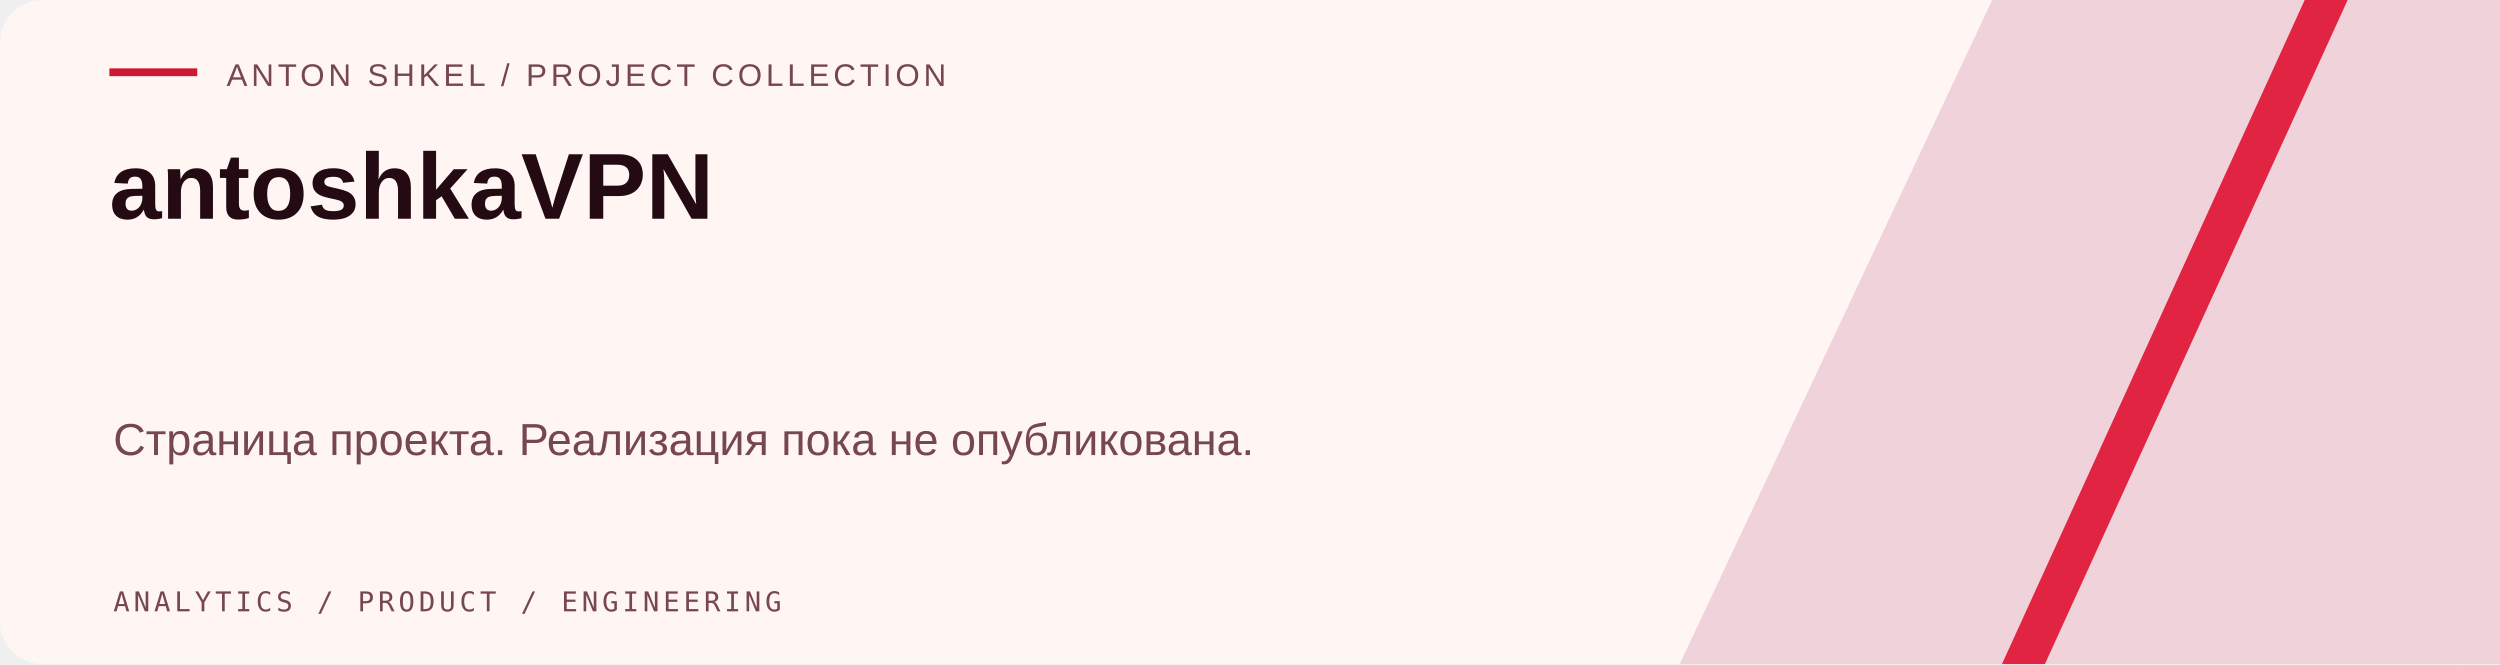
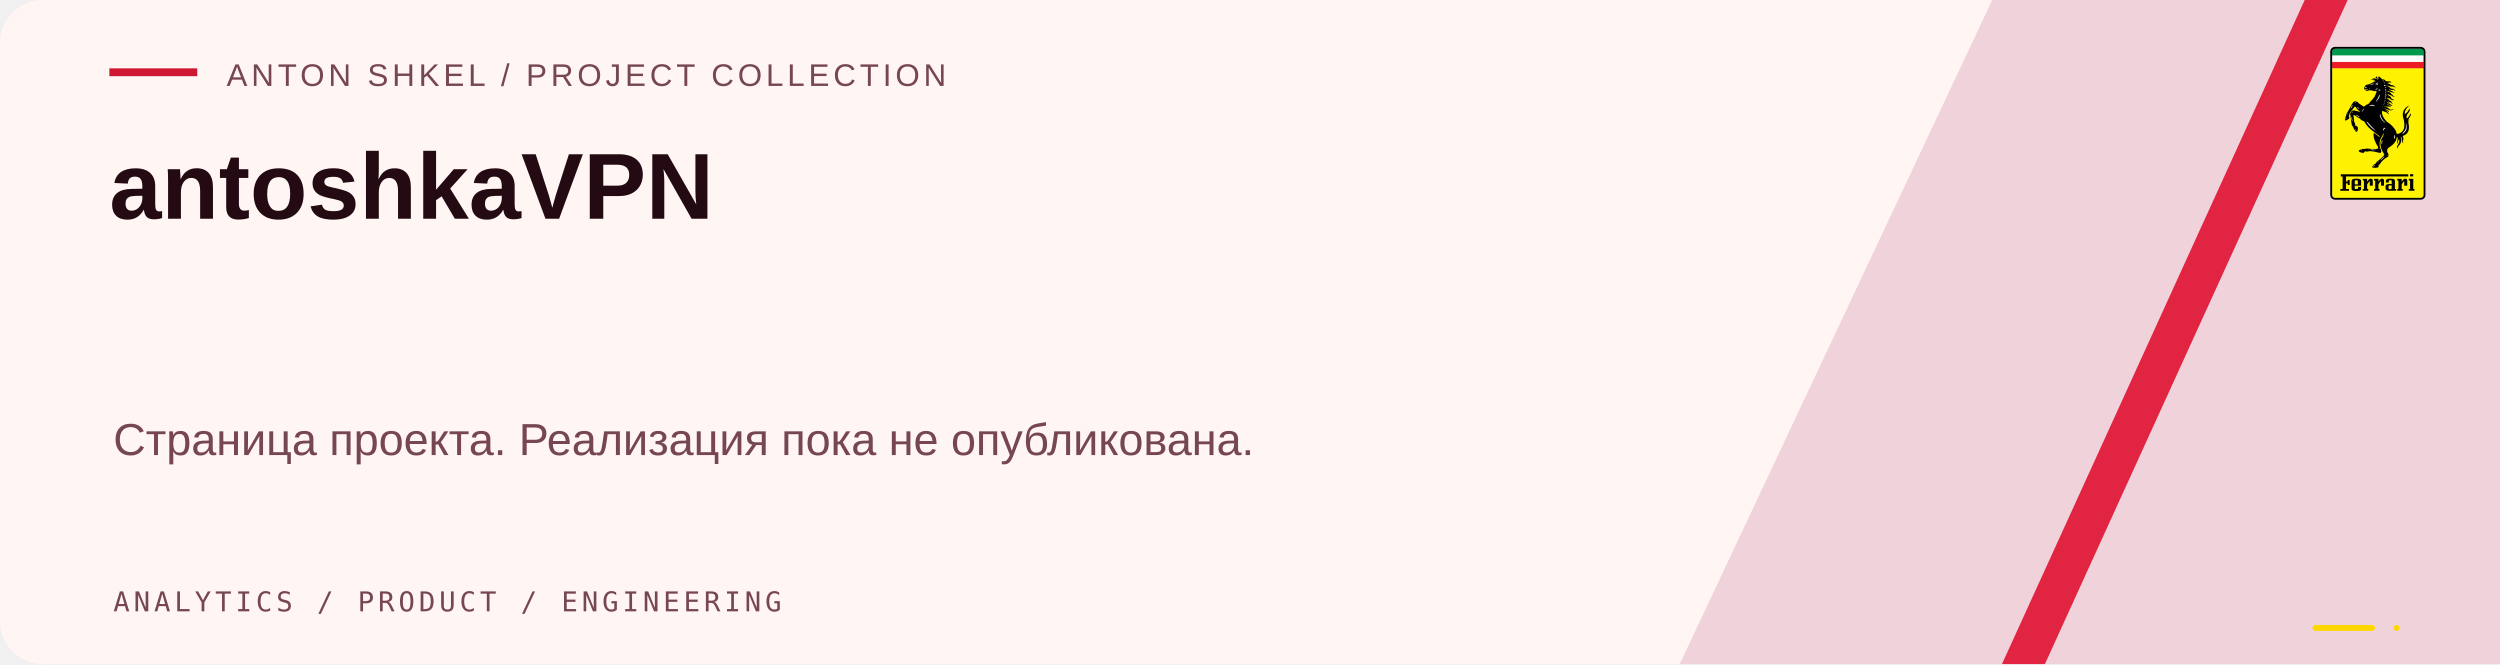
<svg xmlns="http://www.w3.org/2000/svg" width="1280" height="340" viewBox="0 0 1280 340" role="img" aria-label="antoshkaVPN">
  <rect width="1280" height="340" rx="22" fill="#fff6f4" />
  <path d="M1020 0h260v340H860z" fill="#f0d3da" />
  <path d="M1180 0h22l-155 340h-22z" fill="#e22443" />
  <rect x="56" y="35" width="45" height="4" fill="#ce1733" />
  <text x="116" y="44" fill="#764651" font-family="Segoe UI,Arial,sans-serif" font-size="16" letter-spacing="2">ANTON SHKEL / PROJECT COLLECTION</text>
  <g font-family="Segoe UI,Arial,sans-serif">
    <text x="56" y="112" font-size="48" font-weight="700" fill="#240a12">antoshkaVPN</text>
    <text x="58" y="233" font-size="23" fill="#764651">Страница проекта. Реализация пока не опубликована.</text>
  </g>
  <text x="58" y="313" font-family="Consolas,monospace" fill="#764651" font-size="14" letter-spacing="2">ANALYTICS / PRODUCT / ENGINEERING</text>
+   <g id="tifoso-badge">
+     <g transform="translate(1193 24) scale(0.1424419)">
+       <path fill="none" clip-rule="evenodd" d="M0 574.034V0l349.46.369v573.665" />
+       <path d="M325.738 0c9.509 0 17.198 7.607 17.198 17.015V532.42c0 9.4-7.689 17.015-17.198 17.015H17.753c-9.5 0-17.191-7.614-17.191-17.015V17.015C.562 7.607 8.253 0 17.753 0h307.985" fill="#FFF" />
+       <path d="M7.246 76.404h329.229V531.39c0 3.784-.646 6.123-3.198 8.661-2.77 2.753-5.2 3-9.586 3l-306.615.03c-2.416 0-4.269-.77-6.269-2.461-2.477-2.123-3.561-4.769-3.561-7.569V76.404" fill="#FFF200" />
+       <path fill="#ED1C24" d="M7.246 53.513h329.229v23.375H7.246z" />
+       <path fill="#FFF" d="M7.246 30.091h329.229v23.376H7.246z" />
+       <path d="M16.553 6.315h310.4c4.971 0 9.555 4.792 9.555 9.469v14.922H7.246l.03-13.123v-1.092c0-5.291 4.077-9.653 9.277-10.176" fill="#009A4E" />
+       <path d="M325.738 0c9.509 0 17.198 7.607 17.198 17.015V532.42c0 9.4-7.689 17.015-17.198 17.015H17.753c-9.5 0-17.191-7.614-17.191-17.015V17.015C.562 7.607 8.253 0 17.753 0h307.985m0 6.792H17.753c-5.708 0-10.322 4.584-10.322 10.223V532.42c0 5.646 4.615 10.199 10.322 10.199h307.985c5.709 0 10.323-4.553 10.323-10.199V17.015c0-5.638-4.614-10.223-10.323-10.223z" />
+       <path d="M165.692 105.28s-.208 1.984-.661 3.146c-.446 1.076-1.608 1.8-1.531 2.522.077.708.831 1.562 2 2.153 1.146.6 1.607 1.062 2.784 1.362 1.092.27 2.477 1.069 2.869.154.393-.931-.199-2.062-.861-3.146-1.154-1.892-1.738-2.354-3.438-4.954-.362-.56-.646-1.161-1.162-1.237" />
+       <path d="M157.069 309.693c.115-.339 2.838 1.385 4.253 2.216 2.977 1.784 4.315 2.845 6.946 4.814 2.085 1.585 3.092 2.4 5.185 4.2 2.568 2.215 3.953 4.107 4.646 3.677 1-1.2-1.638-4.708-3.97-6.614-2.268-1.878-4.614-3.4-6.422-4.585-2.331-1.555-2.539-1.908-6.023-4.247-3.746-2.507-6.976-5.66-6.976-5.66l-3.639-2.861-5.699-4.808-6.338-5.838-4.784-5.331s-3.723-4.553-4.315-5.431c-.6-.869-2.354-3.685-3.799-6.068-1.293-2.139-3.8-5.461-4.031-5.746-1.354-1.639-4.446-.977-8.039-3.092-4.361-2.577-5.415-4.931-5.415-4.931s-.162-.345-.331-.53c-.162-.193-.492-.431-.492-.431l-2.285-1.592-1.308-.862s-.992-.823-2.238-1.354c-1.254-.554-4.046-2.177-4.046-2.177l-4.992-3.184s-1.954-1.569-2.6-2.092c-.661-.5-1.892-1.215-1.892-1.215s-.785-.393-1.023-.408c-.238-.016-1.276-.108-1.276-.108s-.962-.254-1.939.893c-.977 1.154-.738.538.854 7.03.63 2.553.569 11.561 1.246 14.306.861 3.523 3.338 8.077 3.592 8.615.247.531.423 2.5.423 2.5s-.107 1.593.062 2.601c.754 4.653 7.561 1.591 9.062 7.976 1.477 6.3-.885 12.584-.885 12.584s-1.462 3.124-3.531 3.615c-2.061.478-5.261-4.091-7.576-7.791-2.284-3.639-4.153-8.408-4.753-9.923-.6-1.516-.916-1.847-1.608-2.946-1.023-1.639-1.846-1.338-2.992-3.923-1.154-2.584-.131-3.623-.646-5.876-.3-1.246-.569-1.385-.961-3.17-.377-1.776-.885-7.43-.885-7.43l-.723-5.261s-.254-2.4-.584-3.908c-1.146-5.261-1.546-10.353-1.546-10.353l-.215-2.092-.077-2.161s-.069-1.039.185-2.108c.254-1.068.77-1.953.77-1.953s1.062-1.777 1.246-2.223c.177-.423 2.346-2.946 2.346-2.946s1.138-.946 2.992-2.077c1.862-1.131 3.531-1.054 3.531-1.054s.492-.046 3.785.362c3.292.407 10.061 2.207 11.769 2.646 1.684.455 3.7 1.162 5.007 1.892 3.761 2.046 4.9 1.178 1.908-1.168-2.016-1.577-2.584-2.285-4.208-3.761-1.37-1.262-2.446-2.101-3.469-3.262-1.023-1.185-3.938-5.484-3.938-5.484l-1.823-2.692s-.977-1.107-1.139-1.185a13.378 13.378 0 01-.646-.469s-1.207.061-2.454-.177c-1.261-.254-1.846 1.516-1.846 1.516s-2.708 5.053-5.461 8.146c-4.461 5.022-7.661 8.438-9.299 11.114-2.3 3.708-1.792 7.77-2.977 9.646-.692 1.1-1.069 1.262-1.446 2.223-1.154 2.916 3.038 4.515 2.077 7.745-1.531 5.124-13.53 10.192-15.123 9.346-1.654-.869-.3-7.799.254-10.038.569-2.253 2.253-5.576 2.408-5.745.146-.162.554-.947.676-1.608.131-.661.177-2.161.254-2.992.077-.839.423-2.161.423-2.161s.046-.285 1.107-2.584c1.069-2.315 4.977-7.7 7.777-12.838 1.846-3.354 2.615-5.384 4.461-8.746 1.7-3.084 4.615-7.792 4.615-7.792s1.23-2.4 1.807-3.292c.585-.916 1.815-2.646 2.969-4.354 1.162-1.7 1.446-2.977 2.961-4.377 1.254-1.169 2.108-1.792 3.746-2.315 2.438-.808 4.108-.376 6.6.316 2.584.707 4.361 1.892 6.054 3.292a24.232 24.232 0 012.938 2.977l.823 1.215.507.3 1.57 1.008 3.592 2.376s8.523 5.8 9 6.115c.454.3 1.984 1.554 2.284 1.654.316.092 2.585-2.37 7.039-5.438 5.153-3.577 6.976-3.308 8.685-4.238 1.684-.931 2.376-1.7 3.7-3.023 2-2 2.015-3.069 4.284-5.861 2.285-2.784 4.423-4.346 4.423-4.346s.315-.315 4.385-4.915c4.061-4.584 5.861-8.054 5.861-8.054l2.231-4.469s3.23-6.945 4.269-9.692c1.046-2.753 1.046-3.669 1.046-3.669s.153-.723-.631-2.123c-.808-1.393-1.639-.762-3.185-.446-2.961.631-4.761-.139-7.753-.661-2.738-.455-4.169-1.277-6.915-1.731-2.784-.469-4.407-.93-7.2-.661-.423.046-1.276.223-1.685.361-1.577.523-2.015.646-3.184 1.323-1.354.631-2.246.831-3.746.869-1.039.031-1.669.062-2.63-.315-.662-.254-1.039-.446-1.562-.915a3.658 3.658 0 01-.723-.839c-.03-.292-.123-.277.162-.753.277-.485.623-.57.623-.57l1.277-.315s1.8-.469 1.969-.516c.162-.046 1.877-.6 2.63-.838.762-.238 1.593-.677 1.593-.677s.461-.738.284-1.161c-.223-.478-1.246-.523-1.246-.523s-1.431.523-1.592.569c-.154.031-2.439.753-2.439.753s-1.792.393-3.184.723c-1.4.315-3.4.477-3.4.477l-.6-.162s-.677-.454-.784-.93c-.1-.423-.162-.739-.239-1.223-.3-1.77-.661-2.839-.238-4.584.162-.731.331-1.139.646-1.815.269-.562.446-.885.792-1.416l1.101-1.8 2.077-3.069c.715-.723 1.185-1.084 2.084-1.592 1.323-.738 2.092-.946 3.746-1.131 1.623-.177 1.846-.161 4.146-.677 2.315-.523 3.954-1.438 3.954-1.438s5.531-2.031 8.899-3.685c3.53-1.73 5.069-3.577 8.723-5.007 1.546-.6 2.446-.885 4.038-1.292.2-.131.3-.254.362-.493.154-.577-.738-.846-1.354-.785-.554.046-1.815.631-2.1 0-.216-.484 1.153-.769 1.153-.769s.646-.3.662-.661c.016-.554-.93-.193-1.354-.239-2.146-.239-2.315-.631-3.8-.992-1.746-.438-2.691-.977-4.507-1.054-1.6-.062-3.1.277-4.107.515-.992.254-1.023-.723-.631-.915 2.808-1.308 2.869-1.416 4.854-1.508 1.084-.046 2.6.185 2.769.269.162.092 2.331-.015 2.885-.584.569-.554-1.777-.523-2.885-.962-1.022-.407-2.584-.522-2.553-1.2.054-.677.808-.3 1.346-.438.676-.162 1.069-.146 1.761-.238 1.247-.169 1.354-.285 3.2-.438 1.823-.177 4.454.6 4.454.6s2.761 1.224 4.115 1.87c1.354.63 2.992.961 2.992.961s1.922.269 3.385-.646c1.484-.908.646-1.508.13-2.346-.508-.785-1.153-1.923-.208-4.077.839-1.877 1.277-4.069 1.516-4.269.301-.238 1.462 1.446 2.215 2.139 2.7 2.523 6.27 3.769 9.639 9.045.262.423 1.508-.254 5.415.346s7.323 4.784 8.185 5.785c.893 1.007 2.046.953 2.046.953l1.877.254 6.814.115s3.093-.554 4.877.124c1.246.469 5.4 3.246 3.508 4.299-1.323.739-2.569-.884-3.769-.961-1.416-.092-2.031.177-3.293.492-2.646.662-8.322 2.377-6.261 3.069.153.061.446.107.446.107l1.015.177s2.493.569 4 1.161c2.276.9 3.354 1.893 5.446 3.123 1.199.692 1.723 1.385 3.03 1.777 1.2.347 1.969 0 3.2.208 1.615.285 2.522.616 4 1.323 2.199 1.054 2.999 2.331 4.969 3.746.984.715 1.814.823 2.553 1.785.17.215.309.331.386.584.262.877-1.447.361-2.354.216-1-.169-1.415-.662-2.338-1.085-1.369-.646-2.016-1.354-3.508-1.623-1.077-.208-1.723-.046-2.83.015-1.077.046-1.646.208-2.724.223-1.83.031-2.861-.13-4.661-.508-2.016-.422-3.016-1.207-5.015-1.623-2.262-.469-6.261-2.407-5.877-.469.2.931 2.323 1.715 2.323 1.715s1.461.785 2.846 1.4c1.385.6 2.153 1.516 2.153 1.516l.954.708s.984 1.354 2.277 2.884c1.261 1.508 3.507 1.461 3.507 1.461s1.354 0 4.276.6c2.908.6 5.908 2.399 5.908 2.399s2.261 1.554 3.584 3.116c1.308 1.562.554 2.346.385 2.507-.153.169-.093.092-.277.169-.153.077-1.784-1.969-1.784-1.969l-1.169-.992s-1.139-.8-2.615-1.277c-1.477-.469-1.97-.154-1.97-.154s-3.138.877-5.876.8c-2.708-.077-4.123-1.162-4.123-1.162l-1.723-1.154s-2.585-2.423-2.678-1.276c-.062.777 1.139 1.638 1.139 1.638s.831.838 1.385 1.37c1.046 1.03 1.478 1.546 2.677 2.614 1.2 1.078 1.938 1.078 1.938 1.078s.646.153.892.2c.247.046.678.162.678.162s.4.154 2.276.916c1.861.753 3.877 2.392 3.877 2.392s.185.154.462.208c.276.031.83.308.984.354.169.038.646.038 1.723.192 1.093.162.677.854.677.854l-.185.261-.893.6s-1.153.331-1.938.369c-.8.046-1.938-.399-1.938-.399l-2.416-.908s-2.445-.646-2.969-.731c-.523-.077-2.707-.515-3.076-.592-.354-.084-1.446-.477-1.738-.646-.293-.161-.831-.269-2.154-.915-1.308-.646-1.831-1.392-3.461-1.908-1.646-.523-2.646-.63-3.877.224-2.123 1.461 3.199 1.7 5.846 3.022 3.908 1.923 6.107 3.338 7.03 5.416.938 2.084 1.877 2.838 1.877 2.838s2.754 1.385 3.984 2.838c.677.784.77 1.431 1.446 2.215 1.507 1.769 4.431 1.669 5.016 3.169.554 1.399-2.37.769-3.893.63-2.738-.269-3.4-2.777-5.954-3.784-1.445-.577-2.368-.577-3.846-1.084-2.692-.885-3.953-2.046-6.646-2.884-1.631-.5-4.585-2.646-4.215-.993.061.4.307.708.414.947.139.238.816 1.115.816 1.115s.907 1.2 1.322 1.516c.385.331 2.123 1.638 4.615 2.992 2.462 1.354 4.615 3.954 4.615 3.954s.739 1.062 1.093 1.801c.369.831.107 1.084.692 2.238.538 1.146.8 1.369 1.538 2.077 1.815 1.746 3.723 1.399 6.03 2.346.631.269.677.361 1.354 1.084.677.715-.124 1.022-.124 1.022s-2.568.662-4.23.523c-2.153-.169-3.123-.831-5.215-1.877-2.123-1.038-3.23-2.907-3.445-3.022-.185-.124-.708-.677-1.108-.962-.399-.284-1.431-.5-2.354-.754-.938-.253-1.462-.3-2.399-.554-1.277-.362-2.601-.923-3.201-1.115-.6-.208-1.969-.454-2.969.138-2 1.185 3.107 1.984 4.692 3.685.815.854 1.153 1.454 1.923 2.354.585.692.831 1.177 1.555 1.715.491.361 1.399.753 1.399.753s1.23.57 3.03 1.562c1.8.992 3.907 3.799 3.907 3.799l1.277 1.954.754 1.115.2.516.276.63s.924 1.2 1.6 1.592c.678.408.554.762.554.762s-.076.247-.554.516c-.461.285-.723.046-1.399-.154-.677-.192-1.123-.838-1.707-1.308-.616-.492-1.262-1.684-2.354-2.361-.969-.584-2.23-.792-2.723-.946-.477-.176-1.677-.93-2.154-1.138-.461-.185-1.707-.754-1.707-.754s-2.399-1.338-3.724-1.699c-1.322-.37-.477.438-.477.438s1.186 1.846 2.323 2.584c1.478.977 3.554 1.839 2.877 2.63-.462.516-1.077.331-1.754.254-1.107-.13-2.446-1.454-2.446-1.454s-.553-.361-3.03-1.146c-2.462-.808-1.554.546-.985 1.277a4.735 4.735 0 001.309 1.115l1.677.754.769.238s.678.123 2.908.646c2.23.508 3.462 1.593 3.462 1.593s1.199 1.115 2.86 2.346c1.692 1.246 3.354 1.562 4.277 1.685.923.115.892.761.892.761s.123.593.063.785a.453.453 0 01-.432.362c-.185 0-.276.077-.522.208-.246.123-1.2.277-1.2.277s-2.492-.077-4.461-.562c-1.938-.477-3.662-1.831-3.847-1.907-.153-.077-1.969-1.084-3.23-1.484-1.215-.408-3.169-.231-3.385-.154-.199.077-.877.185-2.03.523-1.169.308.292.753.292.753l.831.077 1.984.154s2.062.238 3.8.884c1.738.631 2.877 1.908 4.031 3.077a13.966 13.966 0 002.431 1.9l.923.6.477.361.123.315s-.046.162-.123.361c-.077.208-.369.361-.369.361s-.431-.077-.615-.077c-.216 0-1.523-.692-2.492-1.115-1-.438-1.508-.854-2.585-1.116-.923-.223-2.153-.323-2.431-.238-.276.077-2.308.362-3.877.469-1.568.123-2.923.146-4.769-.077-2.63-.315-6.122-2.393-6.569-1.815-.907 1.215 1.862 1.561 3.216 2.338 1.846 1.069 5.046 2.031 5.046 2.031s2.338.515 3.707 1.161c3 1.393 3.908 3.454 6.323 5.623 1.323 1.215 2.4 1.738 4.184 2 1.539.224 1.508.039 3.938-.438 2.446-.484 3.924-2.8 4.631-1.953.139.162.077.315.046.554-.046.238-.245.677-.245.677s-.277.392-.708.838c-.446.438-2.123 1.354-3 1.715-.877.362-3.03.962-5.738.877-2.708-.077-6.522-2.154-6.522-2.154l-2.738-1.154s-1.262-.592-2.123-.915c-2.277-.862-3.723-.785-6.062-1.4-1.446-.392-2.399-.8-3.707-1.069-1.323-.284-.569.239-.446.423.615.838 1.445 1.107 2.492 1.592 1.385.677 2.354.539 3.769 1.139 1.585.639 2.97 1.539 3.847 2.108.861.554 1.508 1.185 2.354 2.062l2.907 2.492s.677.554.754.785c.076.239.399.838.246 1.8-.17.962-.954.285-.954.285l-.769-.492-.77-.708-1.216-1.007s-1.045-.947-2.846-1.862c-1.784-.931-3.938-1.162-3.938-1.162s-1.908-.284-1.846.316c.092.592.521.646 2.029 1.038 1.523.393 2.523 1.162 2.523 1.162s1.555 1.154 2.677 2.43c1.107 1.278 1.431 2.516 1.431 2.516s.569 1.046 2 2.43c1.431 1.4 2.185.915 2.107 1.593-.077.677-.708.8-.708.8s-.369-.032-.522-.032c-.154 0-.523-.207-.923-.361s-1.908-1.2-1.908-1.2-2.368-1.922-2.63-2.107a408.68 408.68 0 01-2.523-1.877s-1.323-.846-2.262-1.323a28.107 28.107 0 00-2.969-1.2c-.707-.231-2.031-.308-2.031-.308s-1.584-.238-2.553-.6c-1.523-.585-3.293-2.208-3.492-2.285-.216-.084-1.631-.569-1.908-.523-.276.031-.923 2.708-1.076 4.254-.646 6.477 1.076 10.776 3.753 16.715 3.861 8.63 14.614 19.36 14.614 19.36s2.708 1.531 3.847 2.446c3.215 2.516 8.538 6.077 13.261 10.784 4.03 4.038 9.385 11.199 9.385 11.199s3.106 4.323 4.553 7.384c1.754 3.754 3.17 9.478 3.17 9.478s.123.984.215 1.2c.123.199.399.461.585.461l1.876.062c.185 0 2.323-.153 3.739-.508 1.4-.354 4.723-1.877 6.938-3.03 2.184-1.17 4.815-3.385 4.815-3.385s.507-.431 3.062-3.292c2.585-2.861 4.246-7.153 4.876-8.776.616-1.607 1.124-4.707 1.493-10 .399-5.314-.323-10.915-.323-10.915s-.969-7.815-1.555-10.477c-.584-2.645-1.999-6.984-1.999-6.984s-.984-3.86-1.292-6.298c-.324-2.439-.369-6.408-.369-6.408s0-2.43.783-6.922c.816-4.469 3.555-8.977 3.555-8.977s.769-1.516 3.724-5.054c3.03-3.623 3.998-4.192 6.983-6.354 2.37-1.7 5.43-4.438 6.432-3.792 1.107.692-1.079 2.077-1.817 2.8-1.861 1.846-5.337 5.107-8.153 10.022-2.461 4.254-3.384 7.069-3.998 9.846-.617 2.77-.354 5.815-.277 6.854.093 1.039.661.662.661.662s5.984-4.808 9.23-8.446c3.523-3.938 6.661-10.946 7.891-11.007.831-.054 1.216 1.823 1.016 2.692-.768 3.638-1.029 4.092-2.216 6.507-1.353 2.769-2.613 4-4.491 6.554-1.97 2.677-2.938 3.7-4.522 7.245-2.291 5.1-.954 9.039-.954 9.039s.277 2.392 1.353 2.361c1.802-.062 5.754-5.054 8.339-9.139 1.909-2.992 2.6-6.453 3.847-8.269 1.138-1.607 2.139 2.616 1.646 5.108-.57 2.961-2.031 5.623-5.246 9.815-3.138 4.091-3.046 7.984-3.046 7.984s-.323 1.777-.585 5.654c-.245 3.86.862 9.723.862 9.723s.983 4.899 1.185 8.614c.185 3.738.061 12.223-3.432 18.83-1.384 2.646-4.354 6.308-4.354 6.308s-2.292 2.354-4.169 3.722c-1.878 1.37-6.385 3.509-6.385 3.509s-3.122 1.076-3.553 1.169c-.462.123-.738.507-.738.507s.276.601.399.847c.107.247.984 2.399.984 2.399s.938 3.046 1.292 5.462c.354 2.415-.062 2.969-.399 4.815-.339 1.77-1.107.953-1.308 4.43-.169 3.078 1.216 4.615.969 8.062-.106 1.508-1.815-1.907-2.646-3.353-1.754-3.14-1.339-7.97-1.369-9.169-.047-1.2-.14-2.524-.585-4.031-.538-1.97-1.354-3.492-2.261-4.692-.924-1.185-1.893-1.861-2.216-1.738-.323.108-.354.738-.354 1.046-.016.339.63 1.477.769 1.724.169.23 1.323 2.338 1.323 2.338s.507 1.631.707 4.801c.201 3.138-.769 7.045-.769 7.045s-1.262 4.385-2.584 6.97c-1.479 2.845-4.754 6.722-4.754 6.722s-2.354 2.154-4.124 5.692c-1.737 3.538-.245 5.077-.892 5.538-.677.446-2.062-2.046-2.431-3.723-.354-1.569-.185-2.308.462-4.062.6-1.692 2.016-4.139 2.016-4.139l2.107-3.584s2.554-4.861 3.354-8.4c.8-3.507-.123-7.414-.123-7.414s-.107-1.292-.984-1.231c-.893.046-1.507.816-1.877 1.754-.724 1.938.308 1.585-.801 4.815-.86 2.538-1.107 2.2-1.569 3.707-.554 1.8-.846 3.646-.814 4.77.046 1.107-.569.646-.569.646s-1.077-2.001-1.077-4.492c0-1.354.062-2.123.216-3.478.246-2.169 1.138-5.491 1.138-5.491s.954-3.277.754-6.262c-.229-3.015-1.276-3.568-1.276-3.568s-.276-.4-1.446-.339c-1.153.093-1.092 2.169-1.092 2.169s-.354 2.97-.815 4.815c-1.277 5.092-2.984 7.769-6 12.061-2.738 3.877-6.445 7.293-8.308 8.893-1.846 1.631-7.538 5.769-7.538 5.769l-6.676 4.445s-2.646 2.585-3.847 5.662c-1.23 3.062-1.169 5.461-.462 8.276.709 2.831 1.724 4.123 2.262 4.922.523.771 1.555 2.154 1.893 3.786.215.999.062 1.599.123 2.614.063.893.185 1.385.154 2.293-.031 1.415.23 2.414-.585 3.568-.585.877-2.185 1.646-2.185 1.646s-1.814.799-2.893 1.461c-11.354 6.846-15.383 11.292-21.783 18.922-2.031 2.446-.538 2.293-2.707 5.185-1.316 1.724-4.354 1.724-5.454 3.784-1.53 2.815 3.446 5.585-2.3 8.062-7.407 3.2-20.153.907-20.407-.092-.692-2.739 2.492-5.907 3.623-7.169 5.184-5.662 9.815-5.801 11.515-10.492.369-1 .223-1.861 4.353-4.923 2.9-2.139 14.484-10.861 19.546-16.676 1.738-2 3.23-3.322 3.984-5.477.77-2.186-.754-3.554-.754-3.554l-2.077-3.385-3.984-7.123s-1.676-3.784-2.584-5.969c-.938-2.185-2.677-8.062-2.677-8.062s-1.276-5.291-1.493-8.738c-.384-6.184.462-9.783 2.094-15.783 2.107-7.784 6.891-11.046 8.799-18.769.555-2.245.677-6.092-.462-5.907-1.077.2-1.169 3.23-1.999 5.262-3.077 7.661-7.139 11.015-9.369 18.952-1.492 5.369-2.107 8.555-2.093 14.123.017 3.184-.107 2.6.708 8.123.323 2.03.815 3.122 1.416 5.106.43 1.416 1.584 4.062 1.584 4.062s1.585 3.492 2.139 5.938c.168.847.385 1.322.322 2.169-.107 1.461.154 1.77-.553 3.092-.877 1.647-.34 2.616-3.139 3.23-2.492.523-7.584-1.138-7.584-1.138s-20.93-6.338-34.291-4.508c-2.646.354-4.069 1.323-6.73 1.277-2.423-.031-3.654-1.924-6.077-1.2-.492.139-.646.492-1.092.785-3.538 2.461-.831 6.553-10.153 4.43-5.723-1.308-12.653-4.814-11.454-7.015 1.607-2.923 3.761-3.4 8.285-5.262 4.838-1.969 12.099-1.415 13.53-1.507 1.746-.139 4.254-1.354 7.376-1.431 5.4-.093 6.361.554 6.361.554l9.168.814 17.546.217s3.138-.231 4.384-.478c1.262-.247 2.254-2.723 2.945-3.908.678-1.168-.03-2.892-.03-2.892l-.522-.815-1.67-2.692-3.084-5.2-3.423-6.83s-2.238-4.753-3.43-7.876c-1.185-3.108-1.877-4.862-2.662-8.076-.823-3.309-1.331-5.985-1.438-8.646-.13-3.82-.384-6.789.685-9.912" />
+       <path d="M270.971 303.355c3.691-4.738 4.047-9.139 4.261-15.338.169-4.507-1.537-11.453-1.537-11.453l-.232-.508s-.646-.839-1.044.269c.061.978.185 1.762.185 1.762l.214 8.946s-.277 4.507-1.814 9.153c-2.585 7.846-9.446 11.338-10.445 14.169-1.711 4.691 5.997-1.293 10.412-7m-38.705 14.477s-1.508.431-1.539 1.922c-.03 1.493.369 2.785.323 4.585-.03 2.293-2.138 4.938-.784 5.8 2.323 1.477 4.322-8.923 3.615-10.461-.708-1.54-1.4-1.863-1.615-1.846m-26.06 72.103s-.432-.23-1.277.093c-.83.322-.77 1.185-.77 1.185s-.169.923.508 1.016c.678.123 1.785-1.539 1.785-1.724 0-.185-.246-.57-.246-.57m-24.522 17.43s-.247.247-.031.415c.23.201.554-.046.554-.046s4.23-3.307 6.738-5.63c2.646-2.492 6.462-6.784 6.462-6.784s.261-.323-.031-.6c-.309-.277-1.031.153-1.631.43-.523.277-.831.569-1.23.893-.369.339-1.631 1.631-1.631 1.631l-3.262 3.169-2.062 1.938-1.999 1.907-.831.955s-.216.369-.276.461c-.063.107-.277.384-.277.384s-.309.293-.309.385c0 .077-.092.154-.092.247a1.438 1.438 0 01-.092.245m-7.315 4.801s-.454-.369-1.169-.016c-.723.385-1.492 1.368-1.555 1.477-.068.139-.461.662-.191 1.123.269.462 1.184-.216 1.322-.246.131 0 1.324-.953 1.324-.953s.692-.432.269-1.385m-14.007 14.183s-.6-1.107-1.385-.646c-.785.462-1.215.616-1.938 1.615-.123.169-.9 1.17-1.039 1.431-.138.247-.915 1.724.662 1.831 2.708.153.93-1.584 1.861-2.262.754-.522 2.169-.384 2.185-.938.015-.553-.346-1.031-.346-1.031m-47.998-56.675s-1.623.401-1.746.955c-.131.584.946 1.138 1.115 1.168.192.031.554.462 1.638-.277 1.069-.722 1.023-1.338 1.023-1.338s.631-.738-2.03-.508m26.399-.861s-.016-.6-1.162-.522c-1.169.062-1.415.276-1.446.461-.038.169.062.462 1.1.554 1.054.062 1.477-.001 1.508-.493m24.96.723c-2.1-.016-1.438.047-2.73.108-2.346.123-3.623.03-5.938-.124-3.247-.215-8.269-1.015-8.269-1.015s-.631-.153-.885.262c-.231.384.615 1.276 1.369 1.508 4.115 1.277 4.338 1.062 7.138 1.107 1.562.016 2.431-.139 3.985-.231 1.969-.152 2.884.154 5.03-.415.561-.139 1.1-1.184.3-1.2m14.061-4.169s-.423-.491-1.293-.061c-.86.415-1.384 1.353-1.384 1.353s-.407.646.462.555c.846-.123 1.607-.492 1.807-.615.223-.125.854-.709.408-1.232m-12.238-168.769s5.938-5.561 10.191-12.914c2.522-4.385 3.622-14.592 1.454-12.054-.978 1.162-2.162 6.454-4.039 10.376-2.677 5.584-8.392 13.492-8.392 13.492s-1.229 2.631.786 1.1m-23.737 14.131s-.631.492-.346 1.277c.3.8 1.508.2 1.508.2s2.746-1.038 5.623-1.146c2.884-.123 6.884.738 6.884.738s1.907.523 2.223.646c.315.131 1.354.631 1.531.692.154.069 1.146.554 1.7.054.554-.508-3.469-4.161-7.576-4.715-6.839-.931-11.33 2.015-11.33 2.015l-.217.239m-28.168 24.083c.484.416 2.769-3.938 4.676-6.692 1.4-2.015 3.955-5.384 3.955-5.384s1.153-1.546-.8-.684c-.792.354-2.961 2.007-4.492 5.046-1.293 2.584-3.847 7.306-3.339 7.714m-15.799-18.915s-.493 1.685 1.477 3.792c1.984 2.116 2.492 3.861 3.754 2.6.346-.346-1.231-3.192-2.031-3.984-.823-.785-1.408-1.431-1.408-1.431l-.515-.423-.662-.369-.377-.153s-.1-.093-.238-.032m-6.401-16.153s-2.138.4-2.661 1.438c-.531 1.039 2.461.408 2.461.408s1.984.107 2.031-.646c.046-.769-.253-.846-1.831-1.2m-33.975 56.305c-1.092-.315-1.276 1.832-1.423 2.523-.123.692.493 2.077.746 2.077.246-.016 1.115-1.369 1.161-2.03.047-.677.478-2.269-.484-2.57m35.284 41.937s-1.954-1.547-2.254-.931c-.292.615 1.608 3.33 1.608 3.33s.584.893 1.484.492c.884-.43.569-1.415.569-1.415s-.6-1.261-1.407-1.476m-14.73-45.352s-.5-.13-.677.469c-.185.6-.169 1.577-.3 2.761-.107.924.239 3.385.239 3.385s.192 1.954.584 3.116c.423 1.276 1.546 3.092 1.546 3.092s.423.931.946.885c.515-.054.392-.662.392-.662s-1.638-6.491-1.684-7.153c-.193-2.161-.193-4.792-.193-4.792l-.015-.393s-.016-.693-.838-.708m2.553-19.806s-.9-.169-1.73 1.561c-.838 1.754-.661 2.462-.585 2.539.062.077.723.062 1.785-1.561 1.054-1.608.815-2.224.815-2.224s-.062-.315-.285-.315m24.753 17.945s1.084 1.622-.992 1.246c-2.084-.377-6.461-3.831-8.246-4.761-1.762-.931-4.662-1.224-3.446-2.315.223-.185.284-.363.63-.377.362-.016 1.562.453 1.638.507.062.03 3.146 1.307 3.261 1.338.108.046 1.839.785 3.069 1.507 1.231.73 3.23 2.13 3.23 2.13l.856.725m57.697 49.675c.569 1.784-6.569-3.77-10.392-6.716-10.13-7.8-22.53-23.791-20.984-25.206 1.277-1.162 6.361 6.161 13.815 14.229 7.969 8.6 17.23 16.631 17.561 17.693m29.798-7.647c-2.215 2.361-2.999 5.385-1.723 7.646 1.246 2.199 1.631-3.216 3.016-4.808 1.2-1.393 1.938-1.169 3.907-2.569 3.354-2.361-2.399-3.276-5.2-.269m-12.676-50.474c-1.523-.246-1.477 2.069-1.262 3.708 1.016 7.337 4.309 12.991 8.707 18.314 2.678 3.246 10.016 9.03 10.861 8.1.309-.331-6.984-5.969-11.63-13.214-3.292-5.138-5.046-9.484-5.461-13.723-.045-.539.077-2.977-1.215-3.185M151.731 133.57c-3.308 1.792-9.046 3.37-9.046 3.37s-.262.569.477.508c4.916-.393 6.792-1.008 9.408-2.162 2.615-1.13 4.515-4.269 4.515-4.269s1.062-1.954-.907-.346c-.616.492-2.632 1.907-4.447 2.899m39.906-12.606s-1.123-.247-1.877.223c-.754.477-.539.854-.539.854s1.17.892 2 1.039c.831.123 2.615.9 2.555.3-.078-.615-1.077-1.715-1.432-2.015-.322-.317-.707-.401-.707-.401m-18.783 34.46c.191.392 3.545-.523 4.838-1.247 1.008-.569 1.407-2.477 1.407-2.477s.277-1.846-.153-1.131c-1.916 3.132-6.278 4.454-6.092 4.855m-.108-8.608c1.354-2.6-3.716 2.7-6.3 4.069-1.577.831-4.146 1.938-4.146 1.938s-.677.846.269.769c.946-.062 3.354.754 5.308-.754.462-.369 2.492-3.323 2.492-3.323s1.73-1.469 2.377-2.699m-.785 11.061c.107.423 5.791.284 7.215-.146 1.123-.308 1.738-2.292 1.738-2.292s.677-1.738.092-1.154c-2.576 2.631-9.144 3.169-9.045 3.592m-91.296 52.067s-.861-.315-1.93 1.292c-1.062 1.6-5.846 8.869-5 9.938 1.007 1.261 5.153-6.492 6.416-7.938 1.276-1.469.753-2.946.753-2.946s-.015-.331-.239-.346M184.883 341c-.523 2.415.092 7.354.924 8.322 2.03 2.446.784-3.83 1.076-6.031.246-2.045.492-2.753 1.508-4.938 1.815-3.938-2.445-2.492-3.508 2.647m-17.461-210.044s-1.576.046-2.807.723c-1.246.677-1.554 1.639-1.554 1.639s-.254.692-.084 1.069c.361.823 2.069-.423 3.261-.016.961.346 1.423.631 2.161 1.515.646.77 1.777 1.877 2.485 1.246.73-.615.462-2.192.462-2.192s-.839-2.569-1.938-3.292c-1.109-.738-1.986-.692-1.986-.692m-26.198 18.068s-.885.138-.677 1.215c.208 1.054.785.892.785.892s1.831-.785 1.723-1.884c-.131-1.108-1.831-.223-1.831-.223m-12.792-5.738s-.961.039-1.638 1.23a14.986 14.986 0 00-1.054 2.416s-.315 1.554.238 2.046c.562.484 1.177-1.007 1.984-1.592.484-.346.785-.5 1.285-.854.685-.47 1.8.13 1.723-1.254-.099-1.393-1.576-2.054-2.538-1.992m41.336-14.884s-2.176-.315-2.092.523c.077.784 1.178.315 1.885.631.692.315 1.154.438 1.707.946.408.361.361 1.069.862 1.084.692.016.554-.269.554-.269s-.631-1.877-1.453-2.407c-.816-.539-1.463-.508-1.463-.508m24.284 8.776c-.308 1.185-.493 1.592-.493 1.592s-.614 2.408 1.816 1.523c2.431-.893 1.169-.516 2.922-1.369 1.724-.846 1.693-.377 2.955-.315.43.015.707.03 1.354-.092.553-.124.322-.77-.908-1.101-1.322-.346-2.938-.269-4.814-.285-1.108-.014-2.509-1.137-2.832.047m1.077-8.899s-1.108-.254-1.877.223c-.754.469-.523.846-.523.846s1.154.916 2 1.039c.831.146 2.615.915 2.554.3-.093-.6-1.077-1.715-1.431-2.015-.353-.301-.723-.393-.723-.393m4.278 16.715s-1.186-.239-2.001.215c-.8.446-.585.808-.585.808s1.262.847 2.154.977c.893.123 2.8.846 2.723.269-.076-.569-1.154-1.623-1.508-1.907-.354-.286-.783-.362-.783-.362m.369 6.06s-1.263-.284-2.124.239c-.861.515-.601.931-.601.931s1.309.992 2.263 1.131c.938.146 2.969.977 2.876.315-.076-.661-1.215-1.861-1.615-2.184-.369-.34-.799-.432-.799-.432m.568 5.908s-1.369-.315-2.293.269c-.938.584-.646 1.054-.646 1.054s1.415 1.107 2.431 1.277c1.031.162 3.23 1.107 3.139.361-.093-.738-1.324-2.108-1.754-2.469-.4-.385-.877-.492-.877-.492m-.123 7.307s-1.369-.292-2.293.285c-.938.569-.676 1.038-.676 1.038s1.445 1.107 2.461 1.277c1.016.162 3.215 1.108 3.123.369-.107-.746-1.323-2.115-1.738-2.477-.431-.376-.877-.492-.877-.492m-1 14.246s-1.385-.3-2.308.285c-.923.577-.646 1.039-.646 1.039s1.415 1.115 2.431 1.277c1.031.154 3.231 1.115 3.139.361-.093-.738-1.322-2.1-1.754-2.477a2.2 2.2 0 00-.862-.485m.924-7.123s-1.57-.361-2.678.315c-1.062.661-.738 1.2-.738 1.2s1.646 1.292 2.83 1.477c1.17.192 3.724 1.277 3.631.431-.123-.869-1.539-2.446-2.03-2.869a2.635 2.635 0 00-1.015-.554m-1.601 13.569s-1.139-.27-1.907.215c-.77.477-.523.854-.523.854s1.169.931 2 1.054c.846.139 2.646.915 2.584.3-.092-.616-1.092-1.731-1.445-2.031-.339-.315-.709-.392-.709-.392m-1.077 6.168s-.923-.2-1.569.193c-.614.392-.431.707-.431.707s.969.754 1.662.869c.691.108 2.215.77 2.153.247-.062-.5-.923-1.431-1.2-1.685a1.616 1.616 0 00-.615-.331m-1.322 5.631s-.831-.192-1.416.169c-.554.346-.4.646-.4.646s.877.677 1.508.77c.631.115 1.984.692 1.924.238-.047-.454-.801-1.308-1.063-1.531-.262-.23-.553-.292-.553-.292m-1.324 4.615s-.861-.193-1.414.153c-.586.362-.416.646-.416.646s.877.692 1.508.785c.631.1 1.984.692 1.923.224-.046-.454-.8-1.292-1.077-1.516-.247-.23-.524-.292-.524-.292m-1.614 5.354s-.677-.162-1.154.123c-.462.3-.308.523-.308.523s.707.555 1.215.647c.508.076 1.615.554 1.555.168-.047-.361-.662-1.038-.862-1.23-.216-.185-.446-.231-.446-.231m-1.923 5.007s-.585-.139-.985.107c-.399.254-.276.461-.276.461s.615.469 1.046.531c.431.085 1.384.493 1.338.162-.03-.315-.569-.9-.738-1.054a1.13 1.13 0 00-.385-.207m-1.985 4.762s-.601-.131-1 .123c-.386.238-.247.438-.247.438s.585.477 1.031.554c.446.062 1.384.469 1.338.162-.03-.339-.569-.916-.738-1.077-.184-.155-.384-.2-.384-.2M60.52 240.72s-.992 1.922-.5 2.977c.485 1.062 1.823-1.685 1.823-1.685s1.384-2.739.823-3.238c-.569-.508-.899.907-2.146 1.946" fill="#FFF" />
+       <path d="M200.543 487.684v-3.737c0-8.493 4.293-10.154 16.831-10.215 11.538.061 15.614 1.507 15.614 8.83v28.26h4.261v6.369h-28.183c-5.938 0-9.814-4.077-9.814-9.092v-5.724c0-4.938 2.522-9.245 11.353-9.292h11.015v-8.6c0-4.492-.308-5.03-4.814-5.03h-.047c-5.399 0-5.753.708-5.753 5.03v3.2h-10.463m13.078 10.14c-2.215 0-3.523 1.784-3.523 3.999v5.461c0 2.201.939 3.954 3.523 3.985h3.969c2.185 0 3.97-.677 3.97-3.985l.03-9.46h-7.969zm-39.883-13.446V474.5h-15.722v5.877h4.192v30.429h-4.192v6.385h19.692v-6.385h-3.97V494.5c0-1.522 9.269-13.229 9.269-11.877v16.199H193.9v-18.229c0-4.169-2.724-6.86-7.693-6.86-5.908-.001-9.9 7.429-12.469 10.644m125.325 26.399V474.5h-16.046v5.877h4.493v30.399h-4.493v6.415h20.261v-6.415h-4.215m-165.777-26.399V474.5h-15.722v5.877h4.192v30.429h-4.192v6.385h19.676v-6.385h-3.954V494.5c0-1.522 9.261-13.229 9.261-11.877v16.199h10.884v-18.229c0-4.169-2.708-6.86-7.684-6.86-5.893-.001-9.892 7.429-12.461 10.644" />
+       <path d="M111.548 503.207h-11.03v3.2c0 4.339-.723 4.523-6.1 4.584h-.077c-6.162.031-5.815-.584-5.746-4.584v-7.585h22.952v-16.476c0-5.97-4.507-8.477-16.399-8.522h-1.707c-12.838.061-16.253 2.984-16.253 10.369v24.121c0 8.122 4.799 9.492 16.491 9.815h1.276c12.762-.293 16.592-1.17 16.592-8.754v-6.168m-22.828-20.246c0-2.245.677-3.354 3.246-3.385h4.838c2 0 3.115.893 3.115 2.492v12.354h-11.2v-11.461z" clip-rule="evenodd" fill-rule="evenodd" />
+       <path stroke-miterlimit="10" stroke-width=".74" stroke="#000" fill="none" d="M293.249 465.732v-7.723" />
+       <path d="M257.25 484.377V474.5h-15.738v5.877h4.185v30.429h-4.185v6.385h19.691v-6.385h-3.953V494.5c0-1.522 9.246-13.229 9.246-11.877v16.199h10.907v-18.229c0-4.169-2.74-6.86-7.725-6.86-5.875-.001-9.876 7.429-12.428 10.644" />
+       <path d="M63.435 496.438v-5.692h-6.13v20.076h10.622v6.369H36.783v-6.369h8.284v-45.09H38.56v-7.754h242.579v7.754H57.305v18.106h6.13v-5.353h7.054v17.953h-7.054" />
+       <path clip-rule="evenodd" fill-rule="evenodd" d="M287.339 457.701h11.568v7.631h-11.568z" />
+     </g>
+     <rect x="1184" y="320" width="32" height="3" rx="1.5" fill="#ffd700" />
+     <circle cx="1227" cy="321.5" r="1.5" fill="#ffd700" />
+   </g>
</svg>
